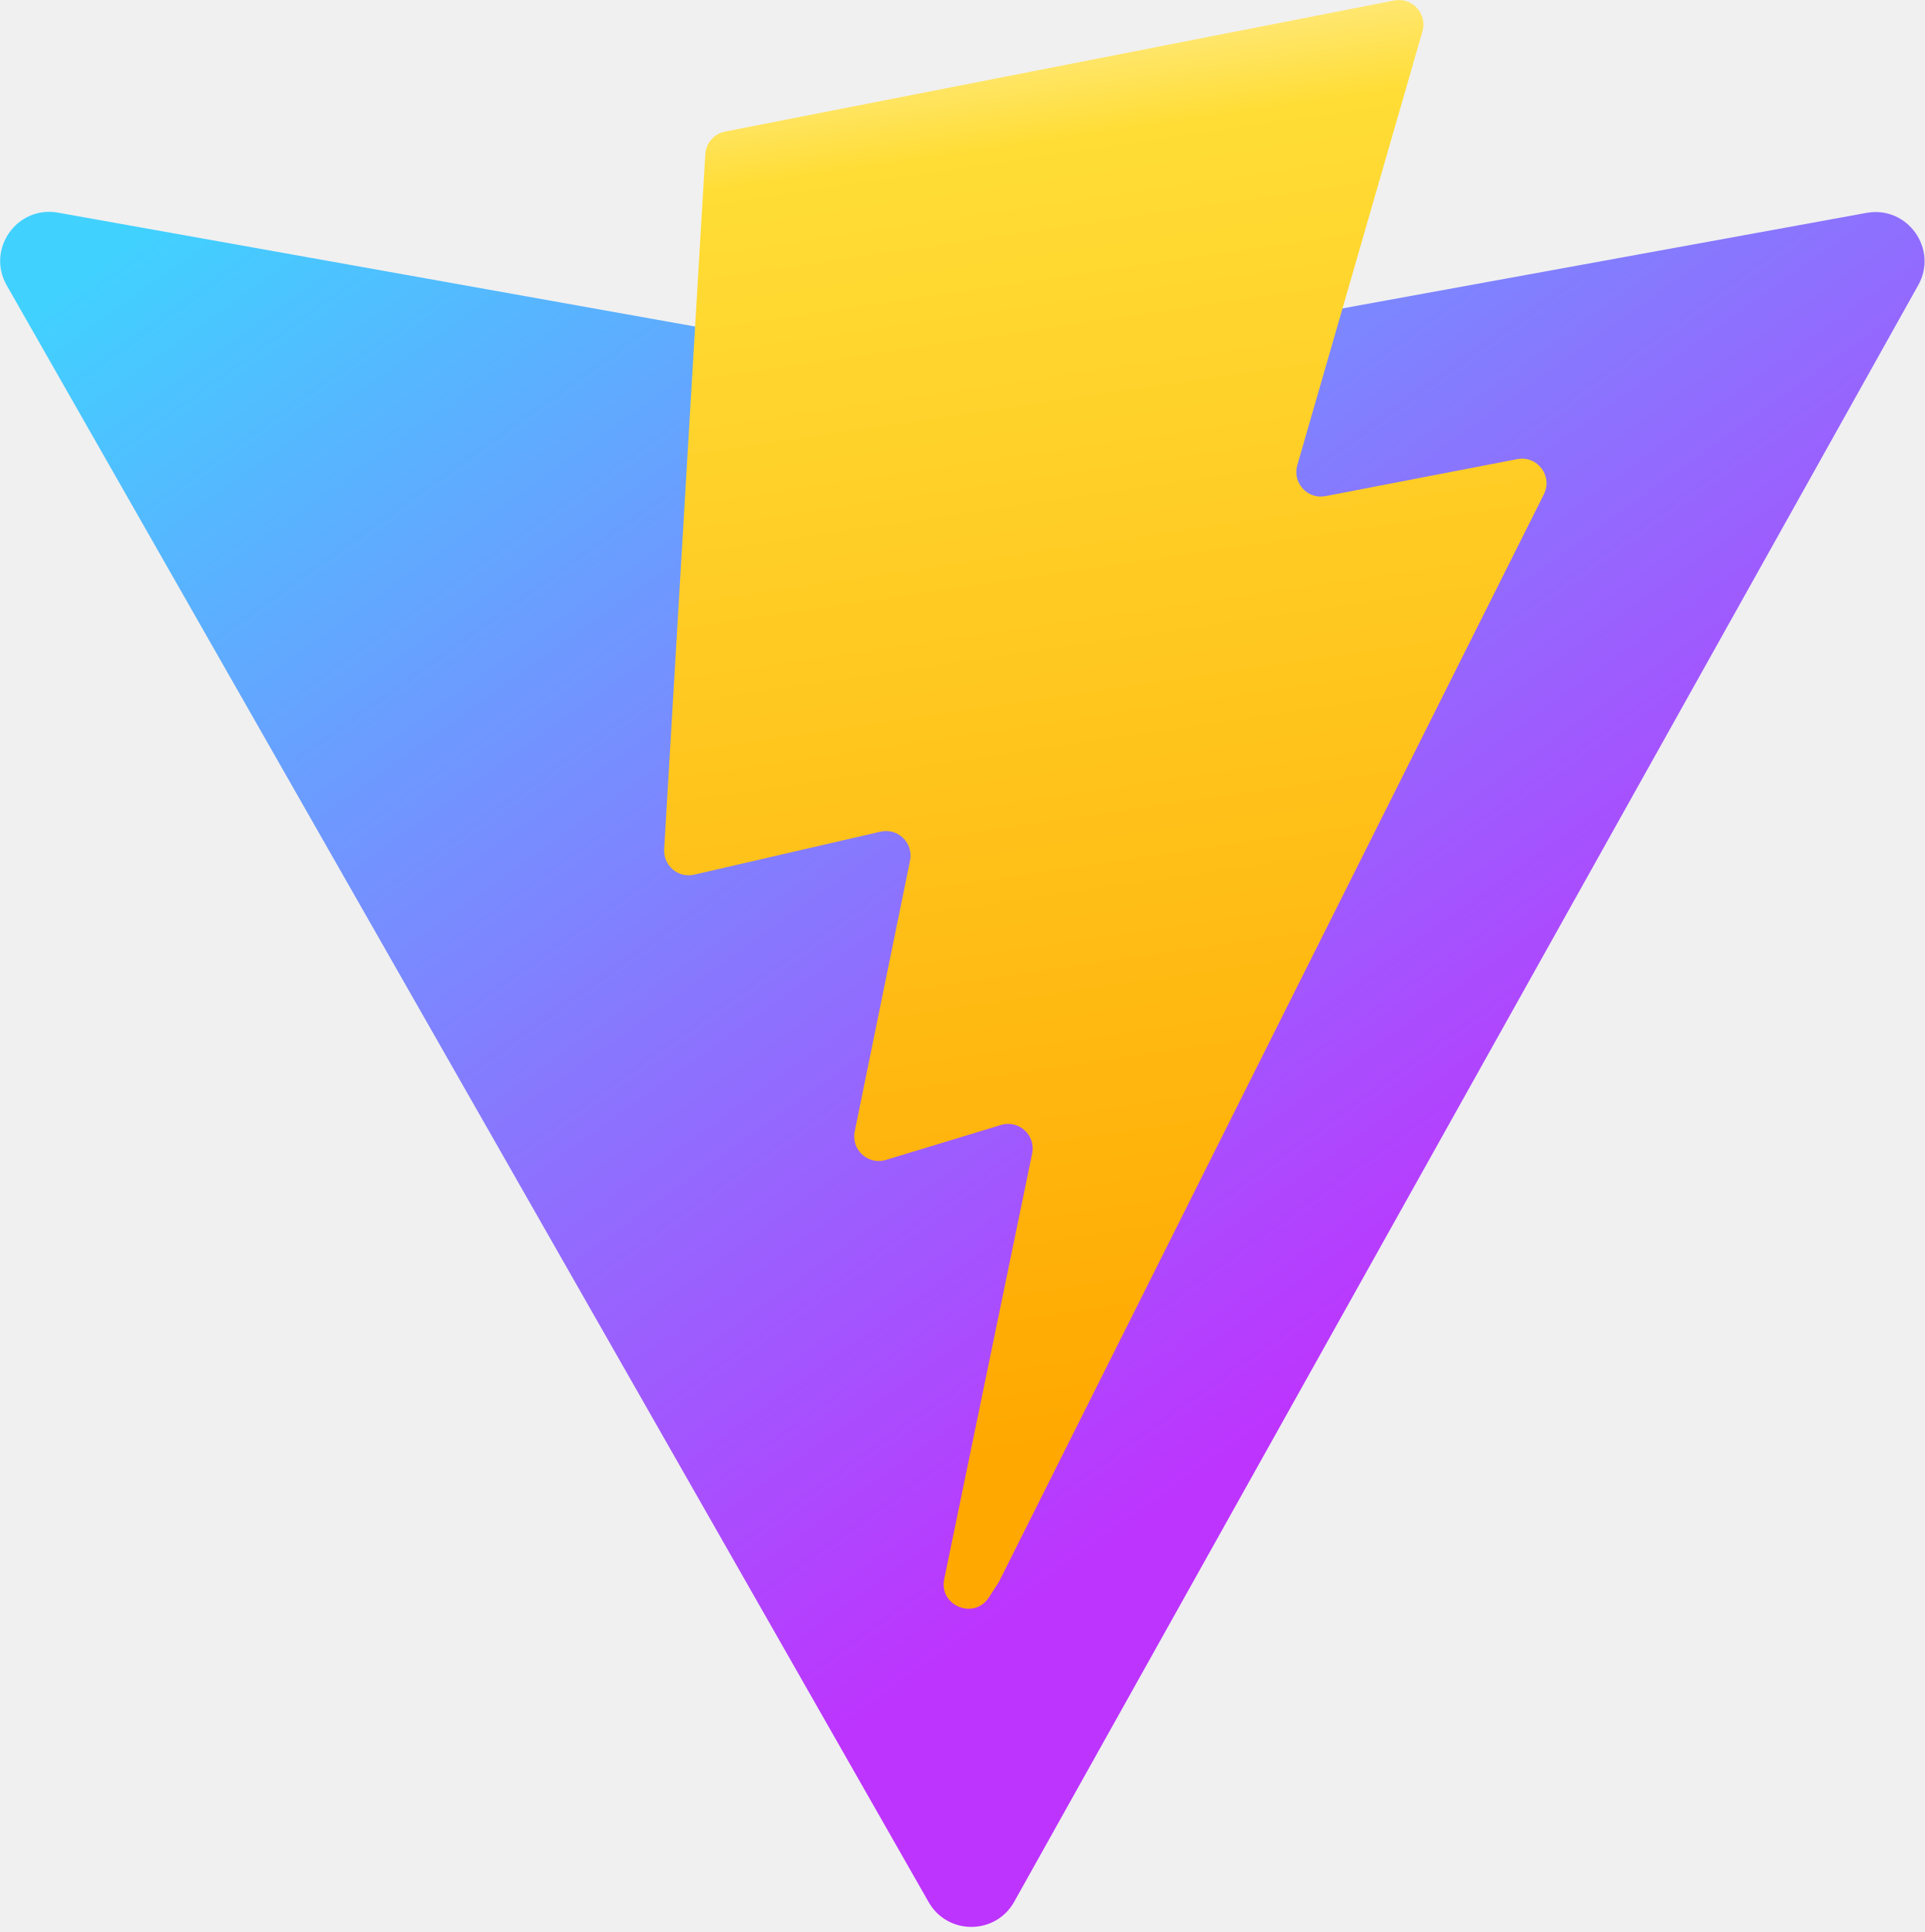
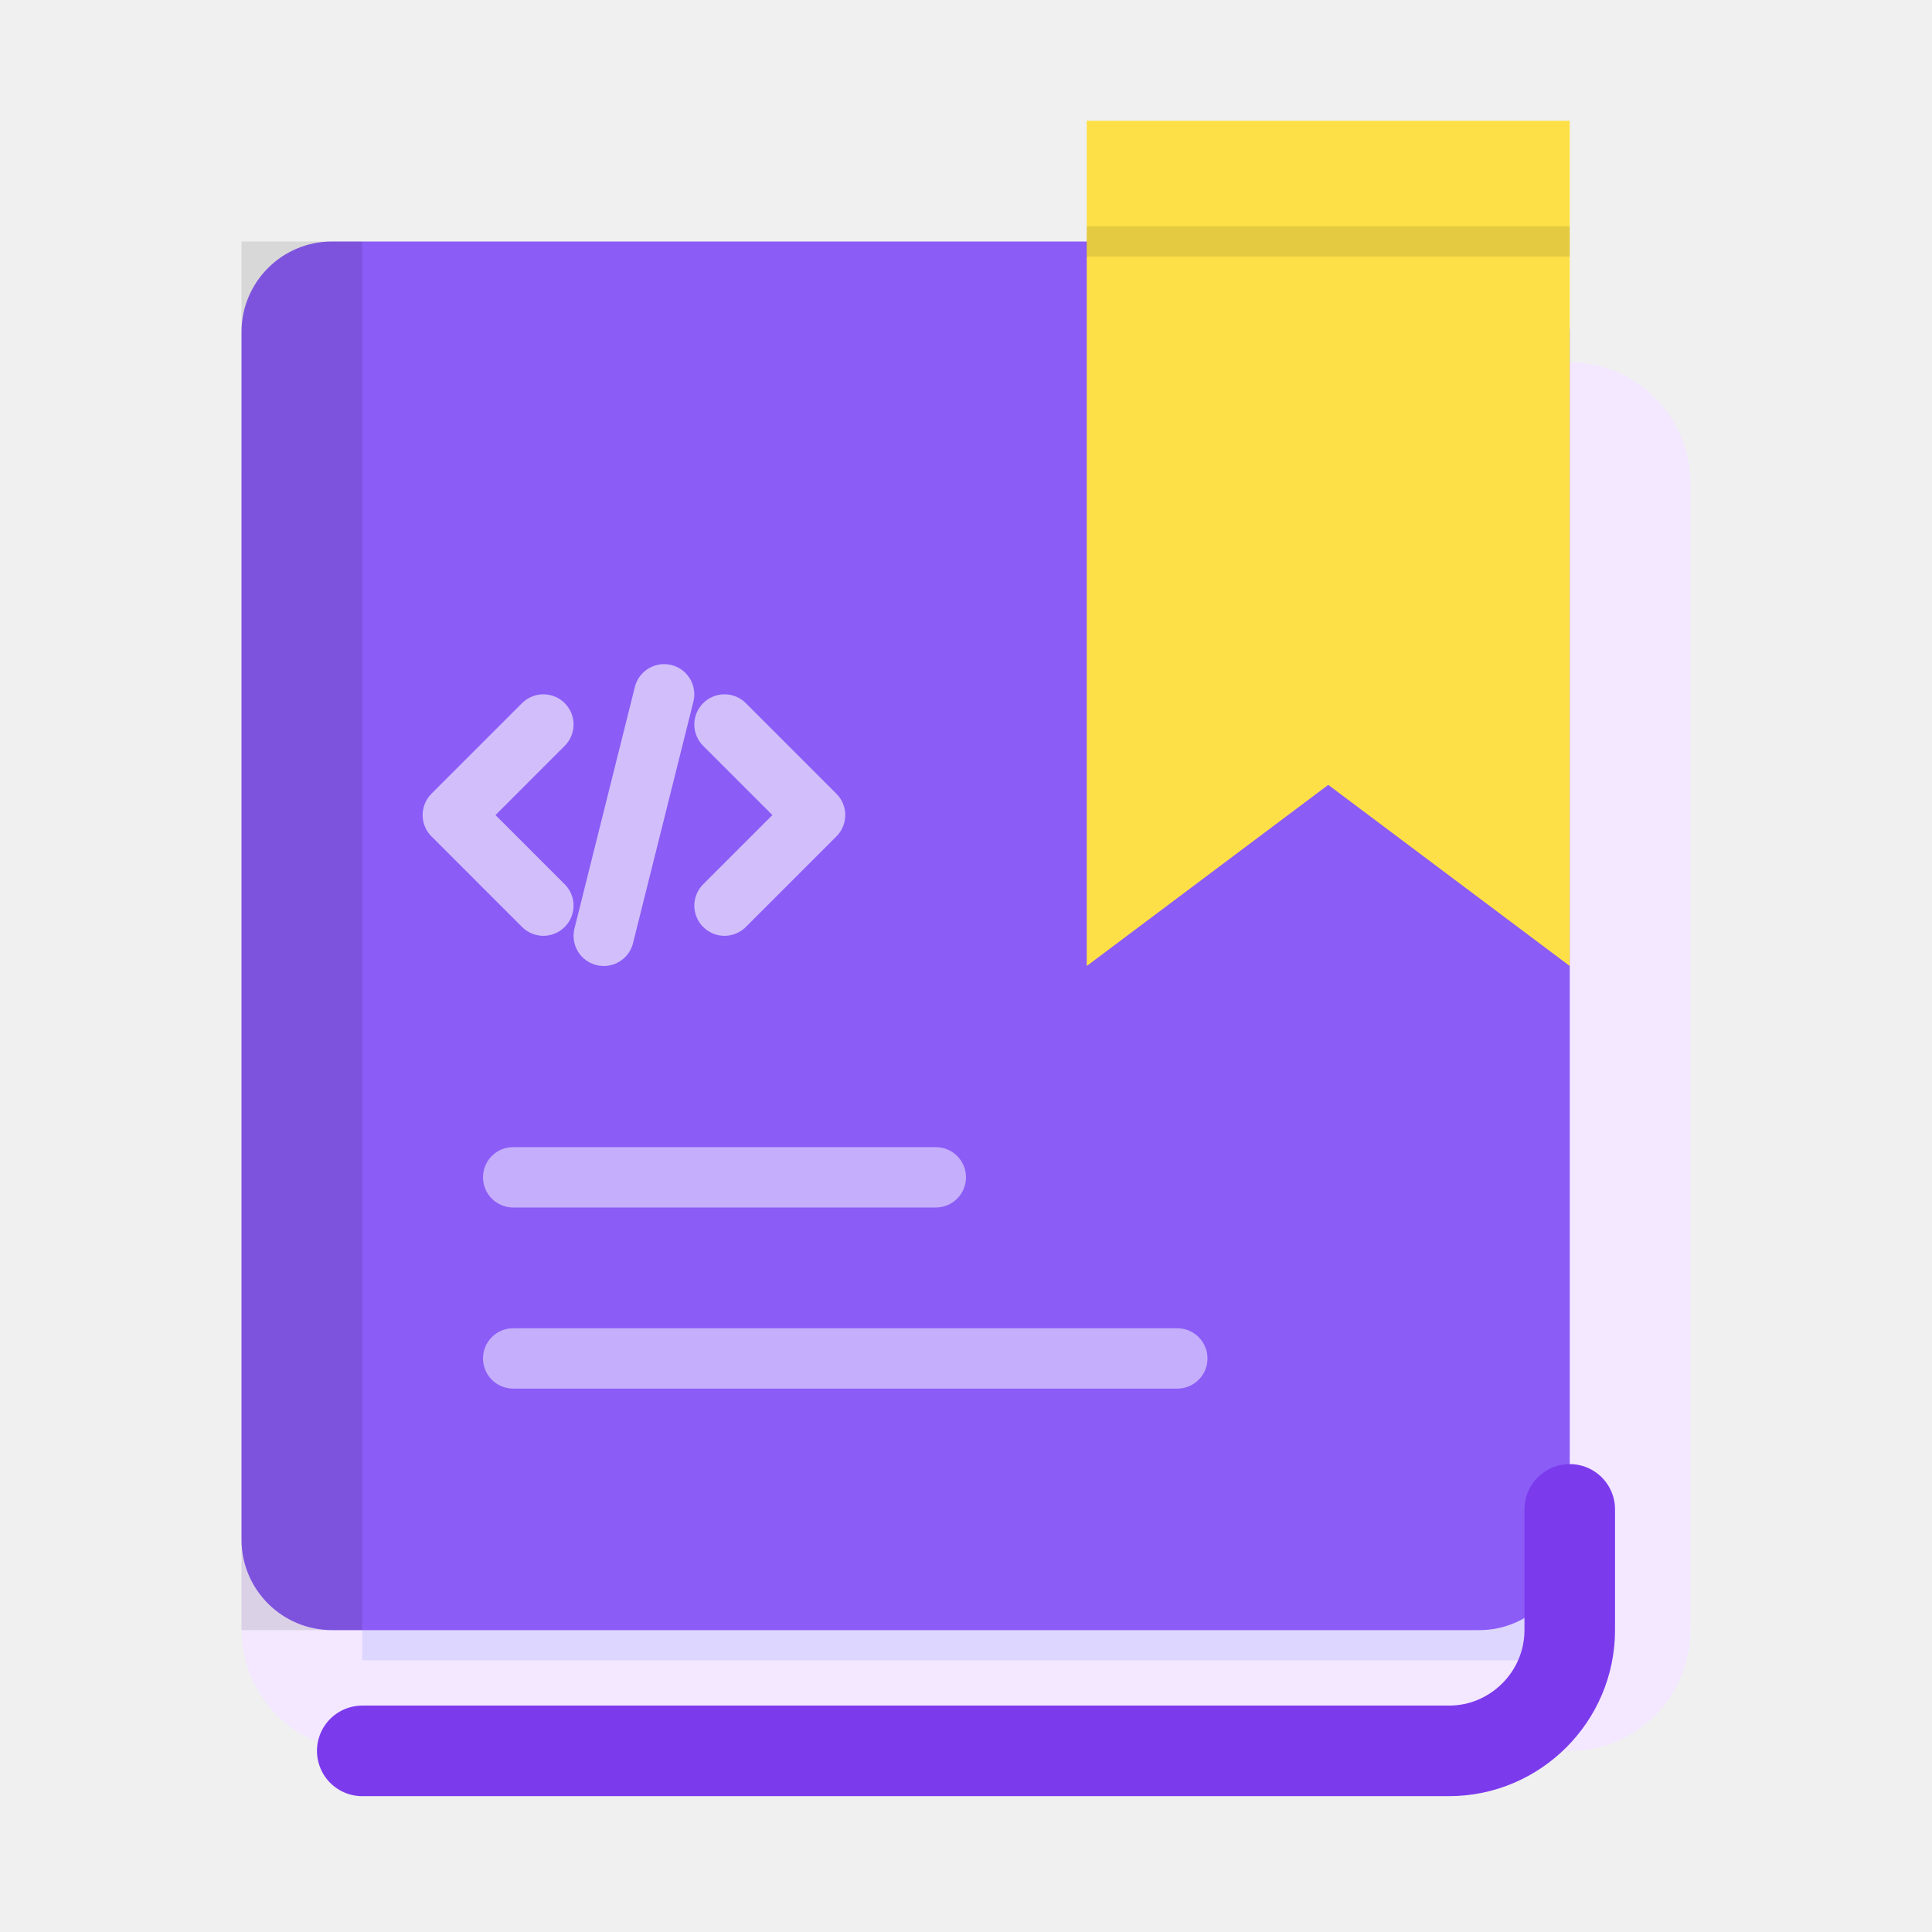
- <svg xmlns="http://www.w3.org/2000/svg" aria-hidden="true" role="img" class="iconify iconify--logos" width="31.88" height="32" preserveAspectRatio="xMidYMid meet" viewBox="0 0 256 257">
-   <defs>
-     <linearGradient id="IconifyId1813088fe1fbc01fb466" x1="-.828%" x2="57.636%" y1="7.652%" y2="78.411%">
-       <stop offset="0%" stop-color="#41D1FF" />
-       <stop offset="100%" stop-color="#BD34FE" />
-     </linearGradient>
-     <linearGradient id="IconifyId1813088fe1fbc01fb467" x1="43.376%" x2="50.316%" y1="2.242%" y2="89.03%">
-       <stop offset="0%" stop-color="#FFEA83" />
-       <stop offset="8.333%" stop-color="#FFDD35" />
-       <stop offset="100%" stop-color="#FFA800" />
-     </linearGradient>
-   </defs>
-   <path fill="url(#IconifyId1813088fe1fbc01fb466)" d="M255.153 37.938L134.897 252.976c-2.483 4.44-8.862 4.466-11.382.048L.875 37.958c-2.746-4.814 1.371-10.646 6.827-9.67l120.385 21.517a6.537 6.537 0 0 0 2.322-.004l117.867-21.483c5.438-.991 9.574 4.796 6.877 9.62Z" />
-   <path fill="url(#IconifyId1813088fe1fbc01fb467)" d="M185.432.063L96.44 17.501a3.268 3.268 0 0 0-2.634 3.014l-5.474 92.456a3.268 3.268 0 0 0 3.997 3.378l24.777-5.718c2.318-.535 4.413 1.507 3.936 3.838l-7.361 36.047c-.495 2.426 1.782 4.5 4.151 3.78l15.304-4.649c2.372-.72 4.652 1.36 4.15 3.788l-11.698 56.621c-.732 3.542 3.979 5.473 5.943 2.437l1.313-2.028l72.516-144.72c1.215-2.423-.88-5.186-3.54-4.672l-25.505 4.922c-2.396.462-4.435-1.77-3.759-4.114l16.646-57.705c.677-2.35-1.37-4.583-3.769-4.113Z" />
+ <svg xmlns="http://www.w3.org/2000/svg" width="64" height="64" viewBox="0 0 64 64" fill="none">
+   <path d="M12 12H52C54.2 12 56 13.8 56 16V54C56 56.2 54.2 58 52 58H12C9.8 58 8 56.2 8 54V16C8 13.8 9.8 12 12 12Z" fill="#F3E8FF" />
+   <path d="M12 54H52" stroke="#DDD6FE" stroke-width="2" />
+   <rect x="8" y="8" width="44" height="46" rx="3" fill="#8B5CF6" />
+   <rect x="8" y="8" width="4" height="46" fill="black" fill-opacity="0.1" />
+   <path d="M18 24L15 27L18 30" stroke="white" stroke-width="2" stroke-linecap="round" stroke-linejoin="round" stroke-opacity="0.6" />
+   <path d="M24 24L27 27L24 30" stroke="white" stroke-width="2" stroke-linecap="round" stroke-linejoin="round" stroke-opacity="0.6" />
+   <path d="M22 23L20 31" stroke="white" stroke-width="2" stroke-linecap="round" stroke-opacity="0.6" />
+   <rect x="16" y="38" width="16" height="2" rx="1" fill="white" fill-opacity="0.5" />
+   <rect x="16" y="44" width="24" height="2" rx="1" fill="white" fill-opacity="0.5" />
+   <path d="M36 4V32L44 26L52 32V4H36Z" fill="#FDE047" />
+   <path d="M36 8H52" stroke="black" stroke-opacity="0.1" stroke-width="1" />
+   <path d="M52 50V54C52 56.2 50.2 58 48 58H12" stroke="#7C3AED" stroke-width="3" stroke-linecap="round" />
</svg>
